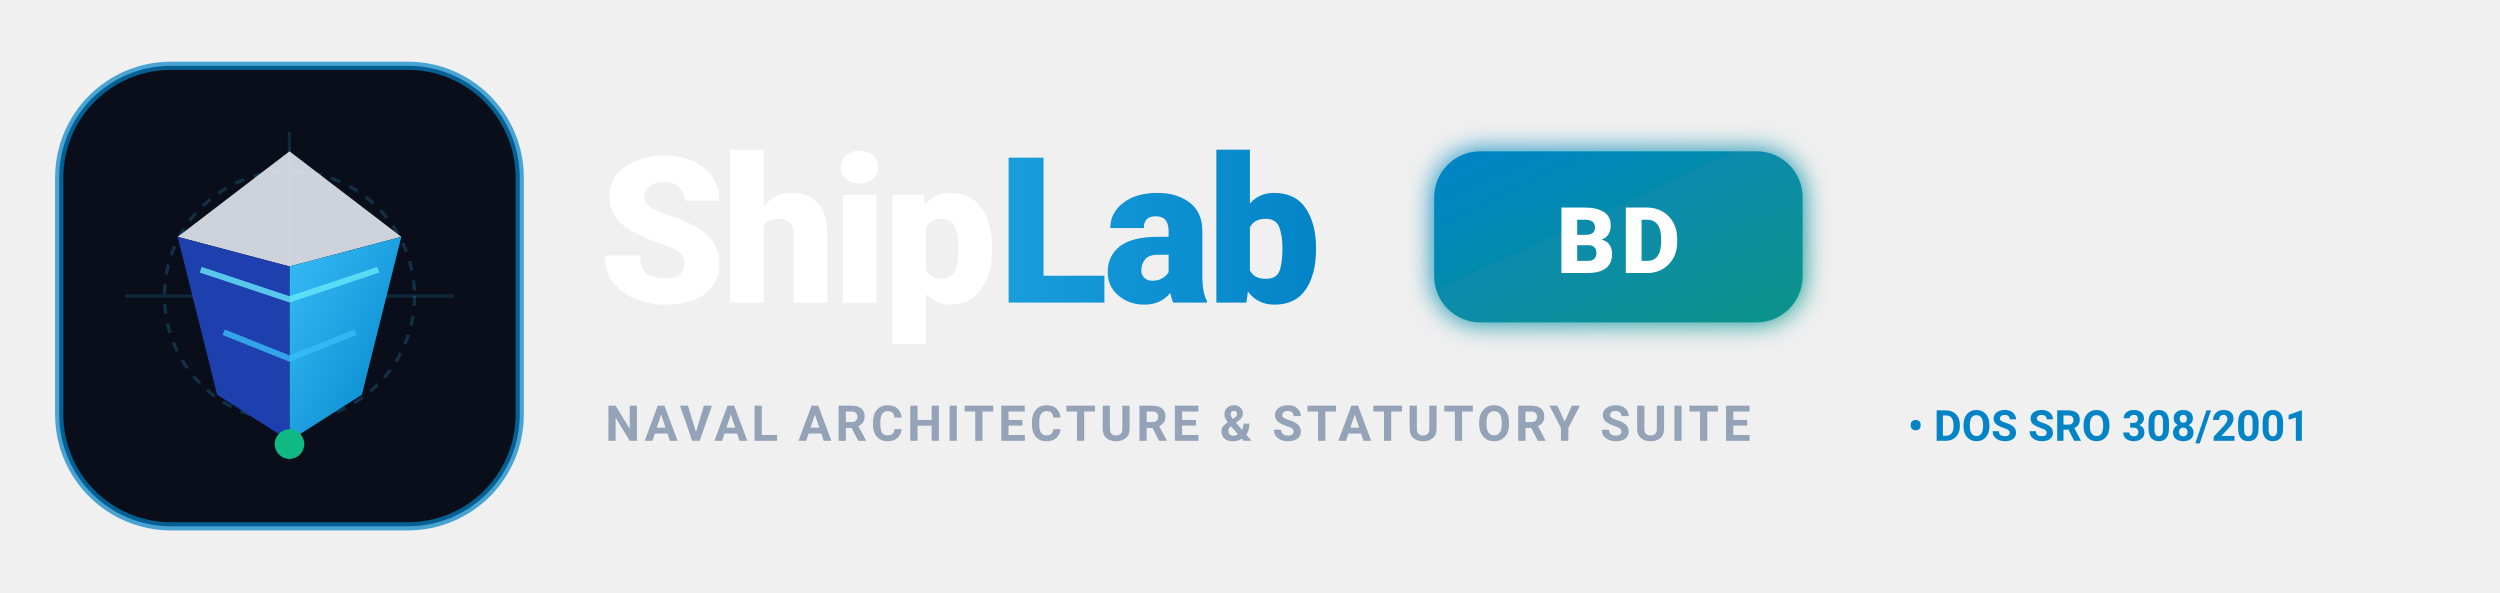
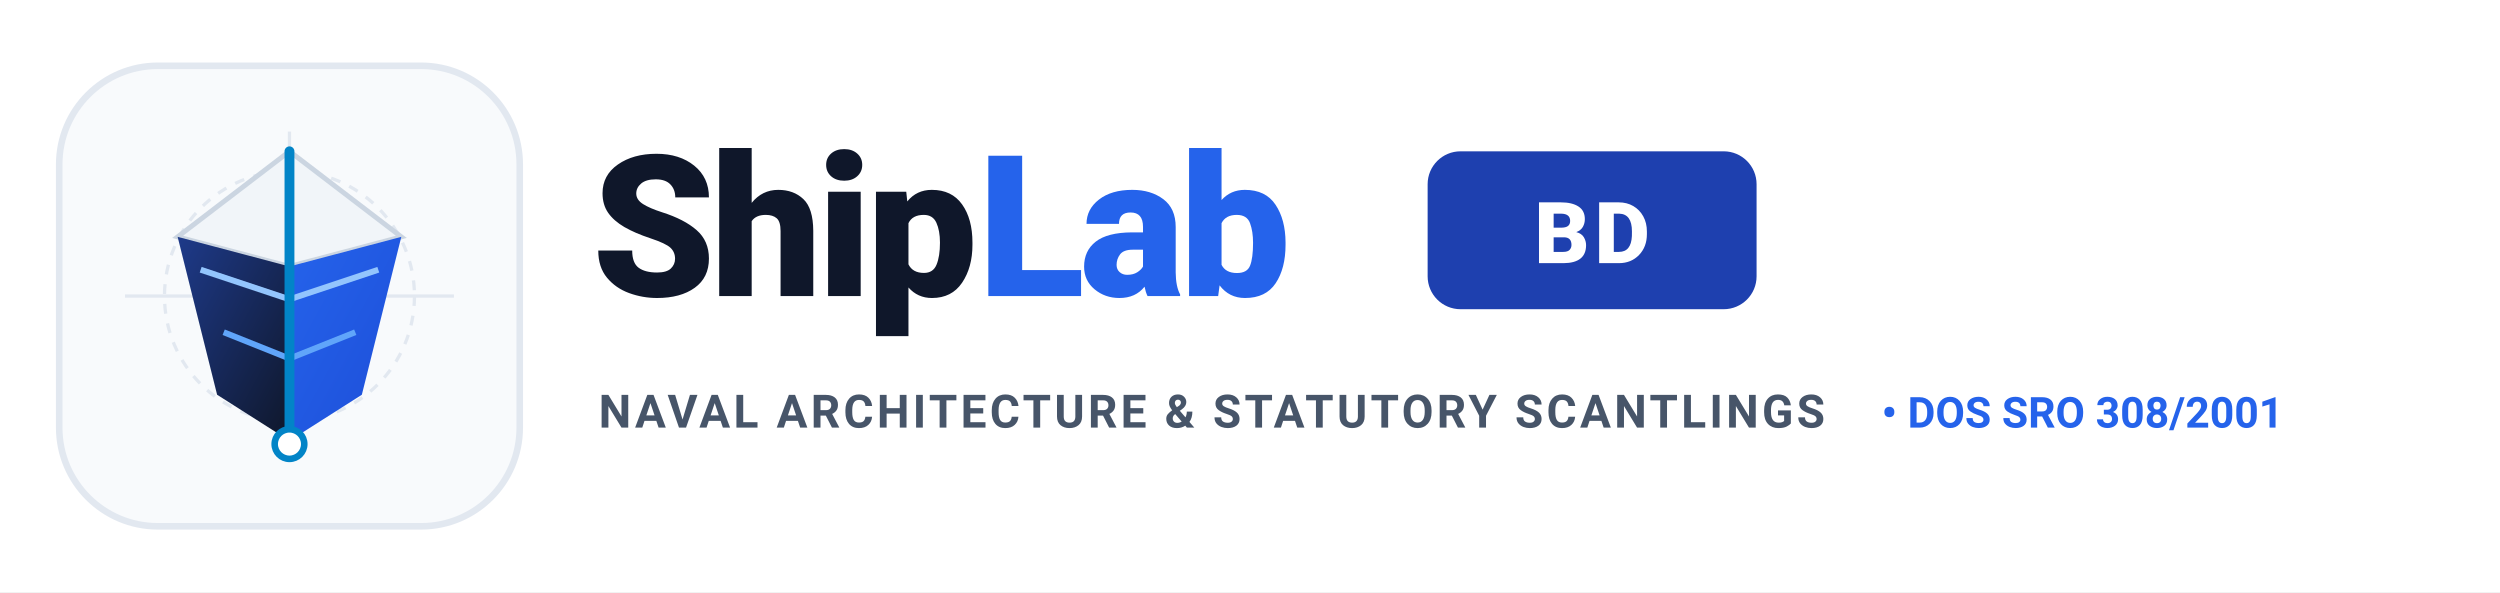
<svg xmlns="http://www.w3.org/2000/svg" viewBox="0 0 760 180" width="760" height="180">
  <defs>
-     <linearGradient id="fullBgGrad" x1="0%" y1="0%" x2="100%" y2="100%">
-       <stop offset="0%" stop-color="#0F172A" />
-       <stop offset="100%" stop-color="#1E293B" />
+     <linearGradient id="markHullPortW" x1="0%" y1="0%" x2="100%" y2="100%">
+       <stop offset="0%" stop-color="#2563EB" />
+       <stop offset="100%" stop-color="#1D4ED8" />
    </linearGradient>
-     <linearGradient id="textGrad" x1="0%" y1="0%" x2="100%" y2="0%">
-       <stop offset="0%" stop-color="#FFFFFF" />
-       <stop offset="100%" stop-color="#F1F5F9" />
+     <linearGradient id="markHullStbdW" x1="0%" y1="0%" x2="100%" y2="100%">
+       <stop offset="0%" stop-color="#1E3A8A" />
+       <stop offset="100%" stop-color="#0F172A" />
    </linearGradient>
-     <linearGradient id="labGrad" x1="0%" y1="0%" x2="100%" y2="0%">
-       <stop offset="0%" stop-color="#38BDF8" />
-       <stop offset="100%" stop-color="#0284C7" />
-     </linearGradient>
-     <linearGradient id="badgeGrad" x1="0%" y1="0%" x2="100%" y2="100%">
-       <stop offset="0%" stop-color="#0284C7" />
-       <stop offset="100%" stop-color="#0D9488" />
-     </linearGradient>
-     <linearGradient id="markHull" x1="0%" y1="0%" x2="100%" y2="100%">
-       <stop offset="0%" stop-color="#38BDF8" />
-       <stop offset="100%" stop-color="#0284C7" />
-     </linearGradient>
-     <filter id="glowF" x="-20%" y="-20%" width="140%" height="140%">
-       <feGaussianBlur stdDeviation="4" result="blur" />
-       <feComposite in="SourceGraphic" in2="blur" operator="over" />
-     </filter>
  </defs>
+   <rect width="760" height="180" fill="#FFFFFF" />
  <g transform="translate(18, 20)">
-     <rect width="140" height="140" rx="34" fill="#090E1A" stroke="#0284C7" stroke-width="2.5" stroke-opacity="0.7" />
-     <line x1="20" y1="70" x2="120" y2="70" stroke="#38BDF8" stroke-width="1" opacity="0.15" />
-     <line x1="70" y1="20" x2="70" y2="120" stroke="#38BDF8" stroke-width="1" opacity="0.15" />
-     <circle cx="70" cy="70" r="38" fill="none" stroke="#38BDF8" stroke-width="1" stroke-dasharray="3 3" opacity="0.2" />
-     <polygon points="70,26 104,52 70,61 36,52" fill="#E2E8F0" opacity="0.9" />
-     <polygon points="70,61 104,52 92,100 70,114" fill="url(#markHull)" />
-     <polygon points="70,61 36,52 48,100 70,114" fill="#1E40AF" />
-     <polyline points="43,62 70,71 97,62" fill="none" stroke="#67E8F9" stroke-width="1.8" opacity="0.8" />
-     <polyline points="50,81 70,89 90,81" fill="none" stroke="#38BDF8" stroke-width="1.8" opacity="0.8" />
-     <line x1="70" y1="26" x2="70" y2="116" stroke="#22D3EE" stroke-width="3" stroke-linecap="round" filter="url(#glowF)" />
-     <circle cx="70" cy="115" r="4.5" fill="#10B981" />
+     <rect width="140" height="140" rx="30" fill="#F8FAFC" stroke="#E2E8F0" stroke-width="2" />
+     <line x1="20" y1="70" x2="120" y2="70" stroke="#E2E8F0" stroke-width="1" />
+     <line x1="70" y1="20" x2="70" y2="120" stroke="#E2E8F0" stroke-width="1" />
+     <circle cx="70" cy="70" r="38" fill="none" stroke="#E2E8F0" stroke-width="1" stroke-dasharray="3 3" />
+     <polygon points="70,26 104,52 70,61 36,52" fill="#F1F5F9" stroke="#CBD5E1" stroke-width="1.5" />
+     <polygon points="70,61 104,52 92,100 70,114" fill="url(#markHullPortW)" />
+     <polygon points="70,61 36,52 48,100 70,114" fill="url(#markHullStbdW)" />
+     <polyline points="43,62 70,71 97,62" fill="none" stroke="#93C5FD" stroke-width="1.8" />
+     <polyline points="50,81 70,89 90,81" fill="none" stroke="#60A5FA" stroke-width="1.8" />
+     <line x1="70" y1="26" x2="70" y2="116" stroke="#0284C7" stroke-width="3" stroke-linecap="round" />
+     <circle cx="70" cy="115" r="4.5" fill="#FFFFFF" stroke="#0284C7" stroke-width="2" />
  </g>
-   <g transform="translate(182, 92)">
-     <text font-family="system-ui, -apple-system, 'Segoe UI', Roboto, sans-serif" font-size="62" font-weight="900" fill="#FFFFFF" letter-spacing="-1.5">Ship<tspan fill="url(#labGrad)">Lab</tspan>
+   <g transform="translate(180, 90)">
+     <text font-family="system-ui, -apple-system, 'Segoe UI', Roboto, sans-serif" font-size="60" font-weight="900" fill="#0F172A" letter-spacing="-1.5">Ship<tspan fill="#2563EB">Lab</tspan>
    </text>
  </g>
-   <g transform="translate(436, 46)">
-     <rect width="112" height="52" rx="14" fill="url(#badgeGrad)" filter="url(#glowF)" />
-     <text x="56" y="37" font-family="system-ui, -apple-system, 'Segoe UI', Roboto, sans-serif" font-size="28" font-weight="900" fill="#FFFFFF" text-anchor="middle" letter-spacing="1.5">BD</text>
+   <g transform="translate(434, 46)">
+     <rect width="100" height="48" rx="10" fill="#1E40AF" />
+     <text x="50" y="34" font-family="system-ui, -apple-system, 'Segoe UI', Roboto, sans-serif" font-size="26" font-weight="900" fill="#FFFFFF" text-anchor="middle" letter-spacing="1.5">BD</text>
  </g>
-   <g transform="translate(184, 134)">
-     <text font-family="system-ui, -apple-system, 'Segoe UI', Roboto, sans-serif" font-size="15" font-weight="700" fill="#94A3B8" letter-spacing="1.2">
-       NAVAL ARCHITECTURE &amp; STATUTORY SUITE
+   <g transform="translate(182, 130)">
+     <text font-family="system-ui, -apple-system, 'Segoe UI', Roboto, sans-serif" font-size="14" font-weight="700" fill="#475569" letter-spacing="1">
+       NAVAL ARCHITECTURE &amp; STATUTORY SCANTLINGS
    </text>
-     <text x="396" y="0" font-family="system-ui, -apple-system, 'Segoe UI', Roboto, sans-serif" font-size="13" font-weight="600" fill="#0284C7">
+     <text x="390" y="0" font-family="system-ui, -apple-system, 'Segoe UI', Roboto, sans-serif" font-size="13" font-weight="600" fill="#2563EB">
      • DOS SRO 308/2001
    </text>
  </g>
</svg>
